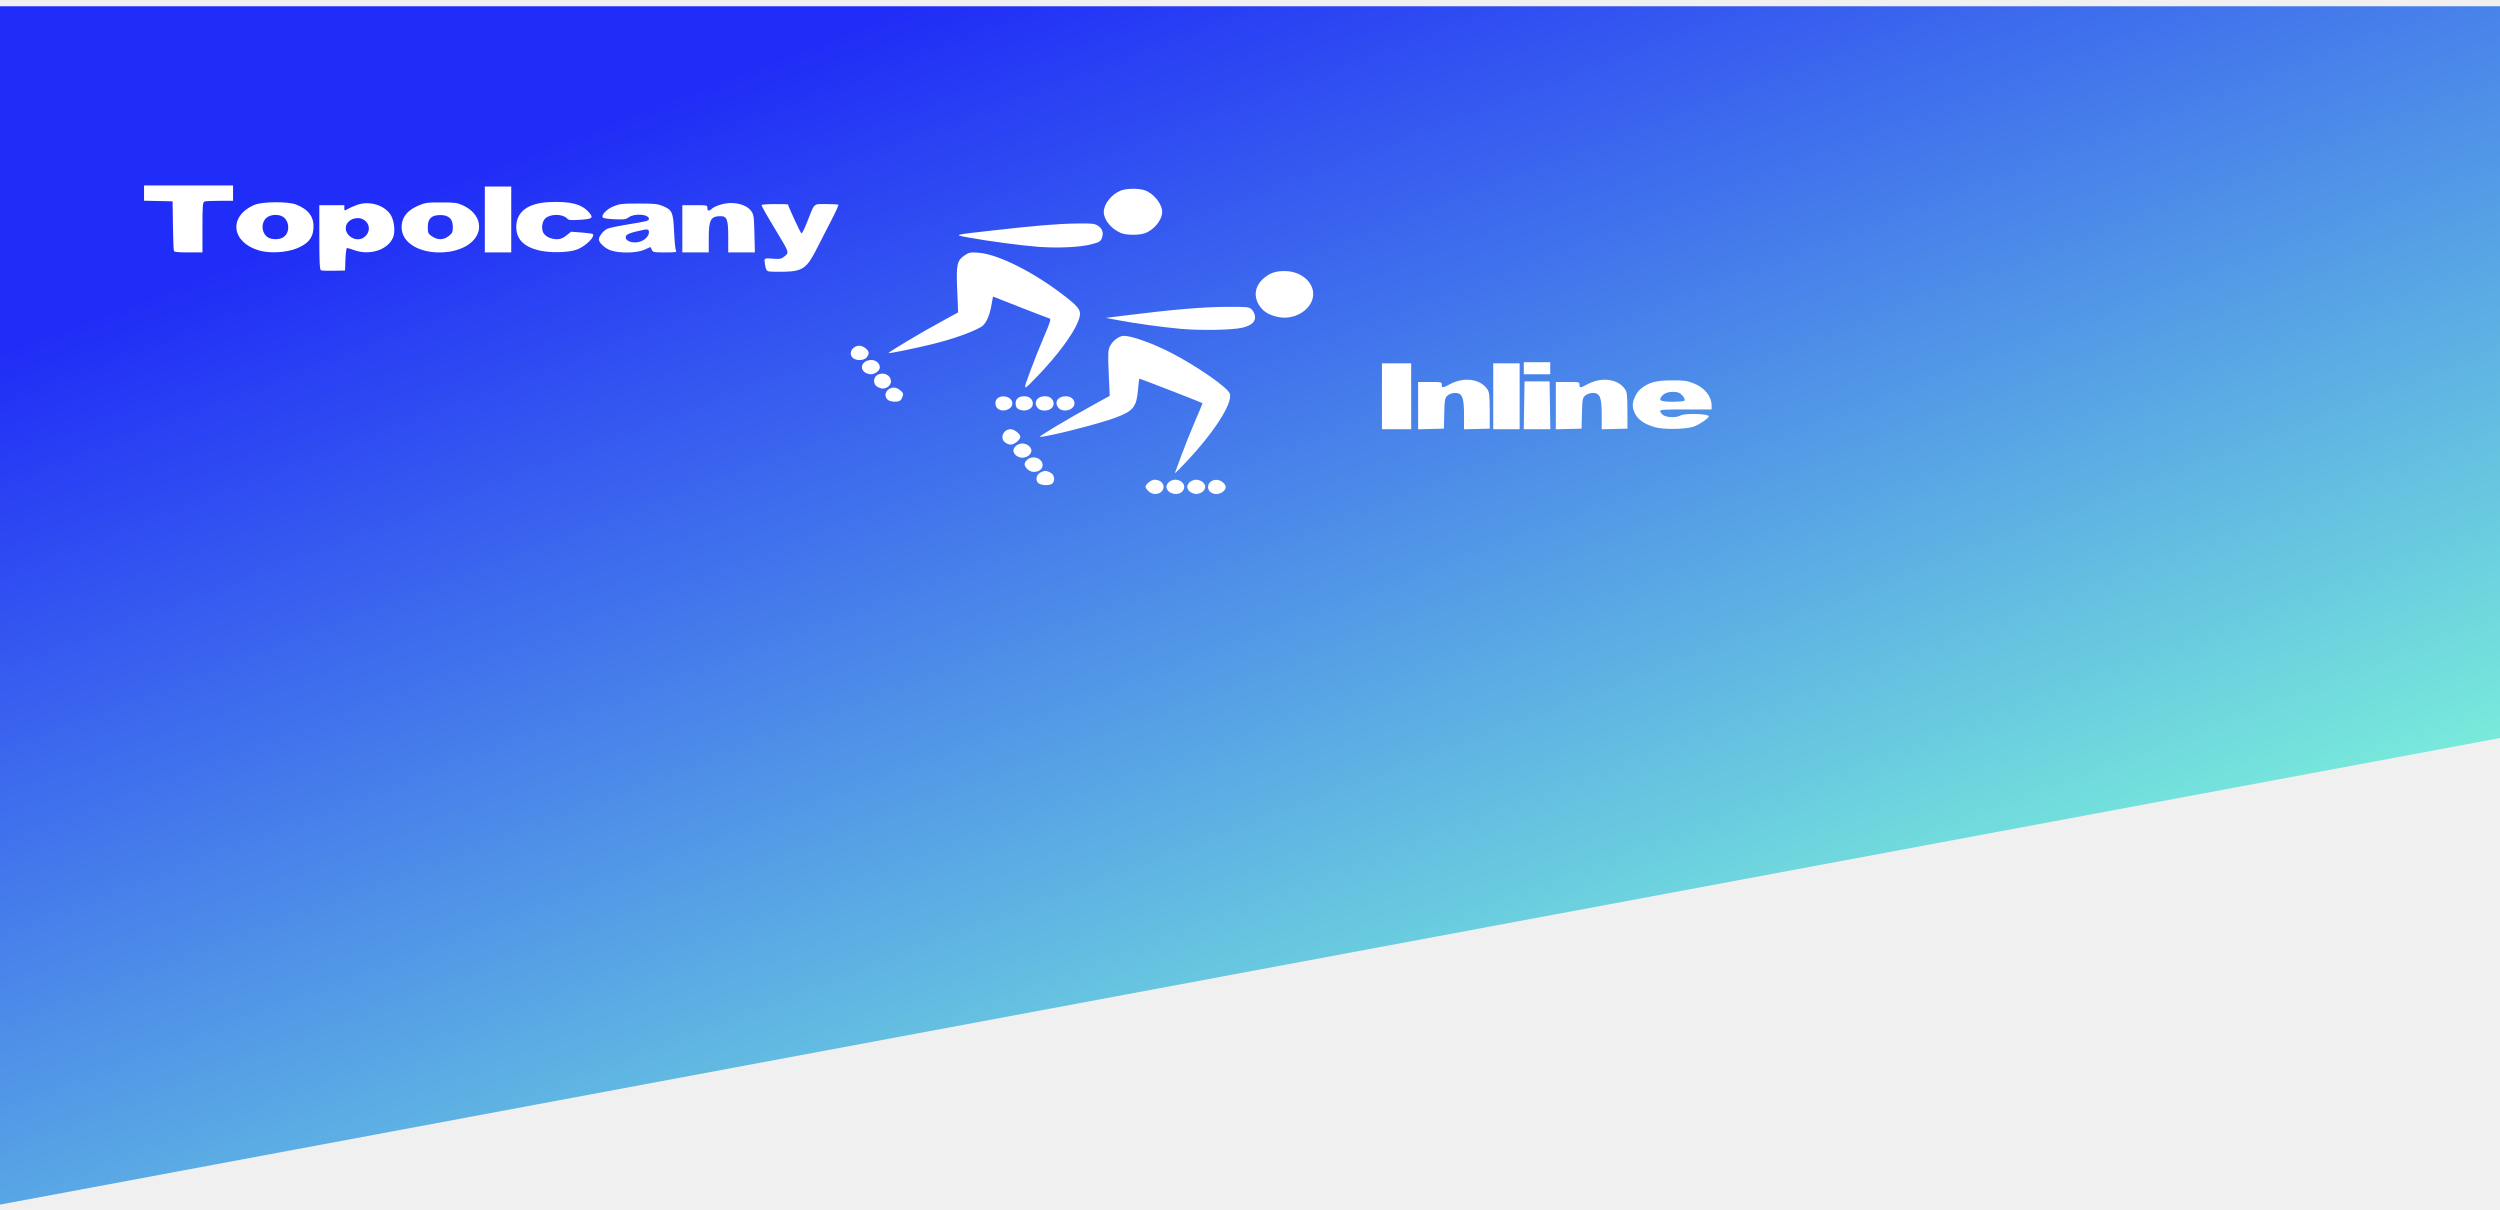
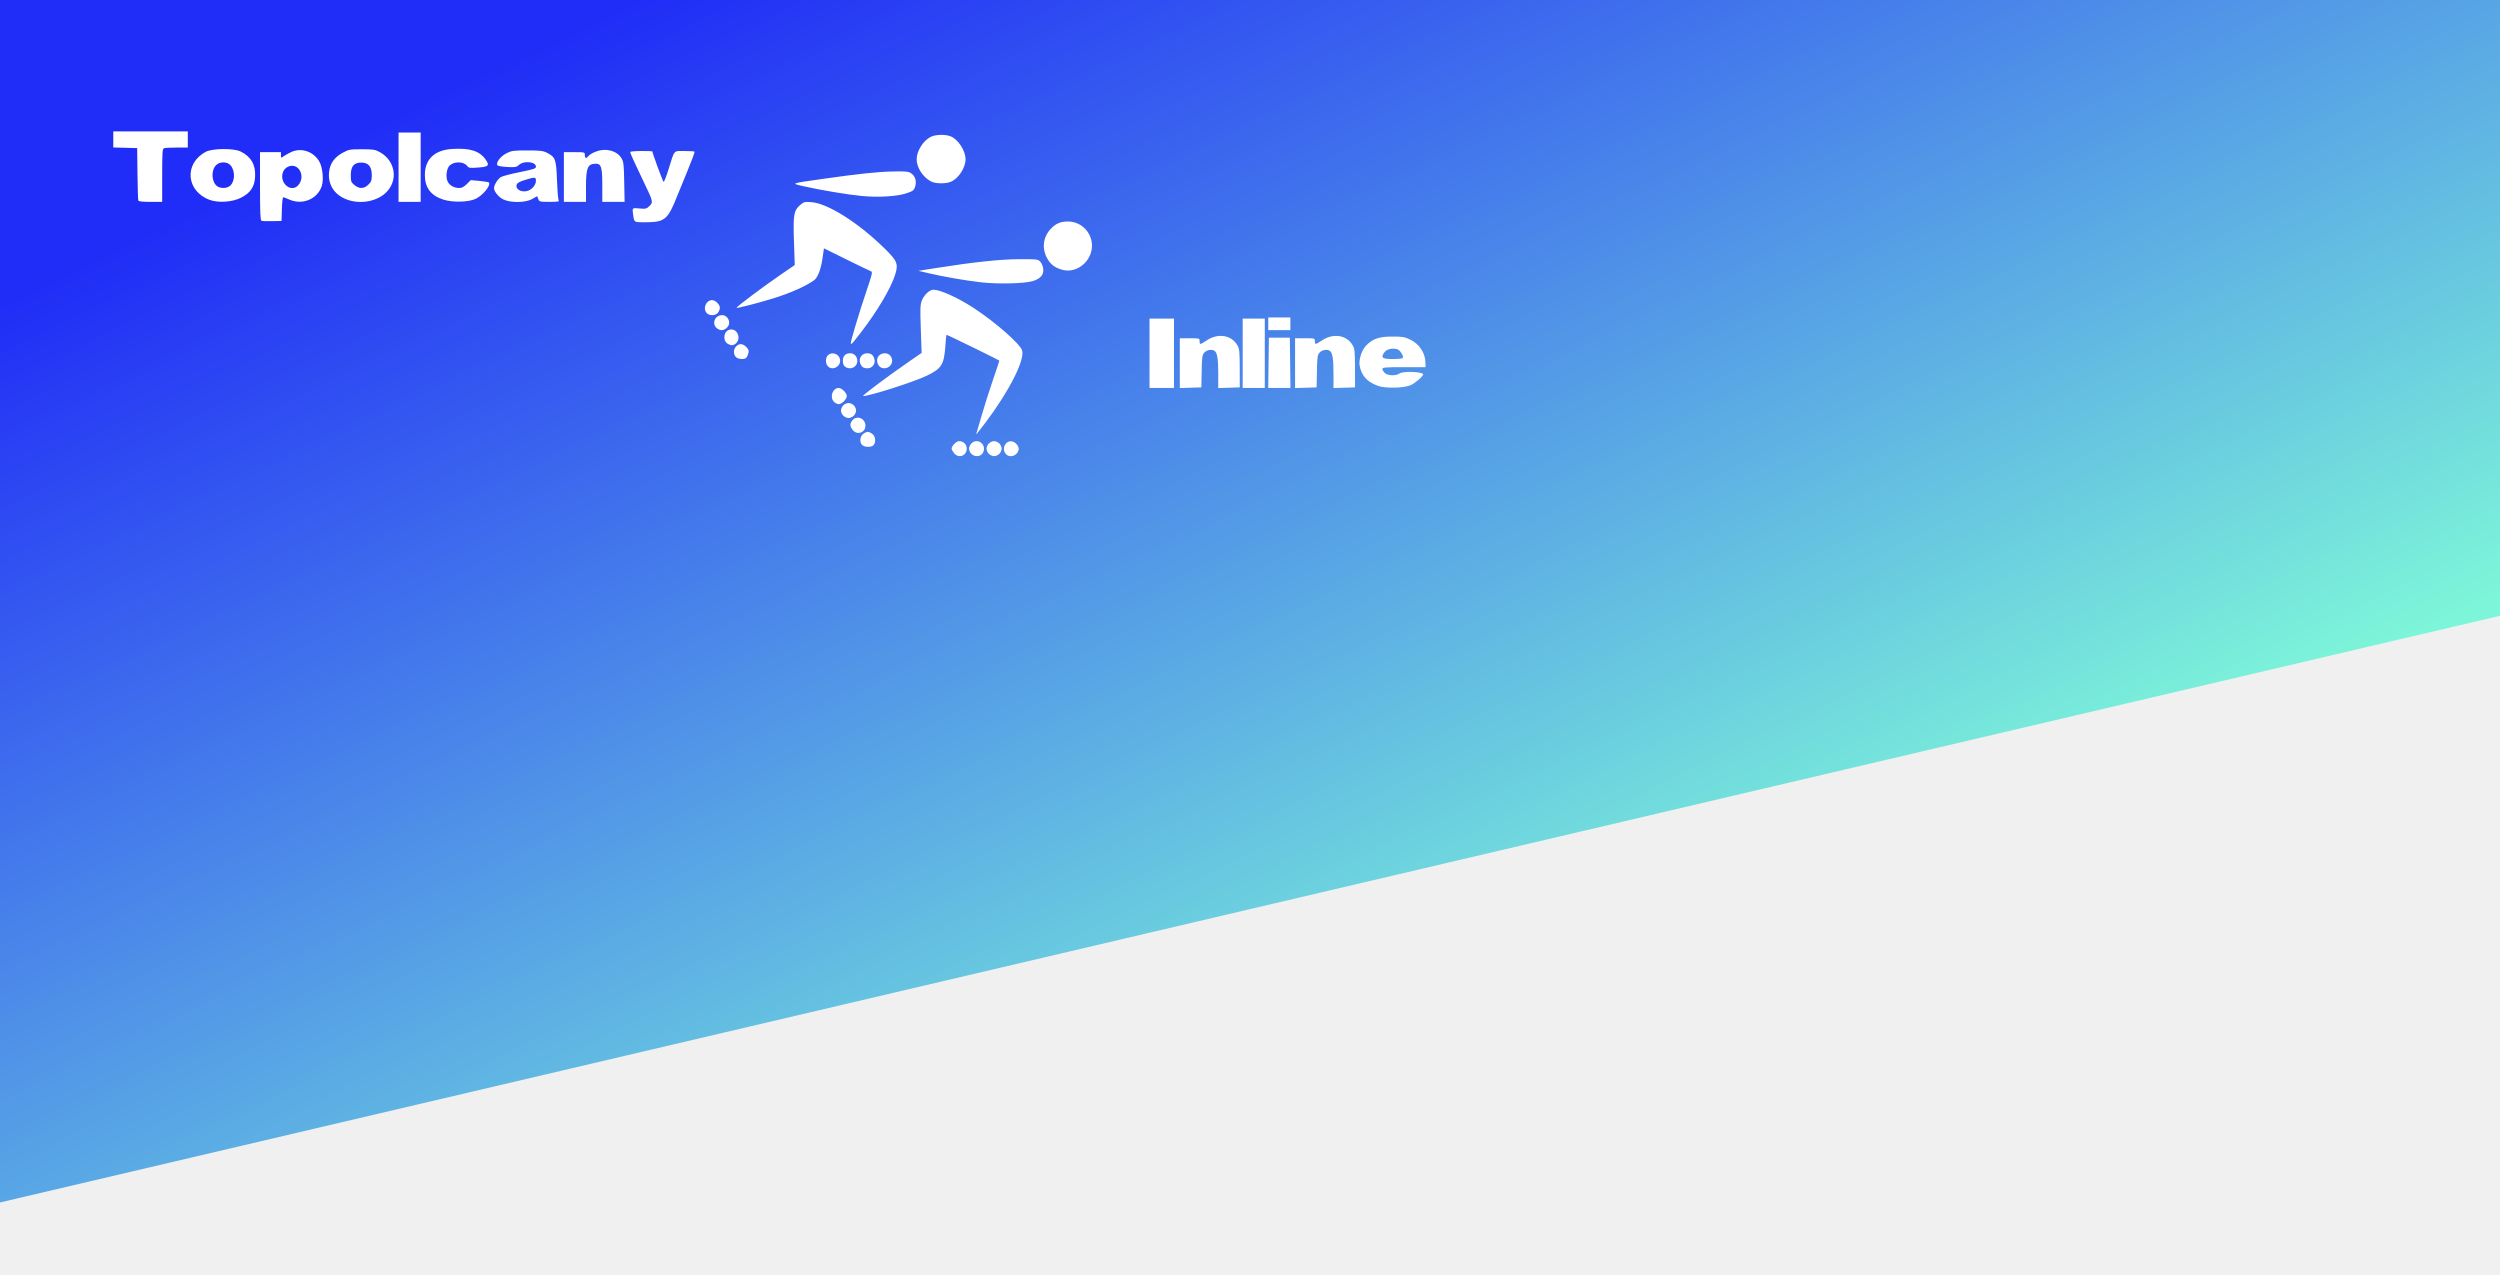
- <svg xmlns="http://www.w3.org/2000/svg" xmlns:xlink="http://www.w3.org/1999/xlink" width="100%" viewBox="0 0 310 150" version="1.1" id="svg5" xml:space="preserve">
+ <svg xmlns="http://www.w3.org/2000/svg" xmlns:xlink="http://www.w3.org/1999/xlink" width="100%" viewBox="0 0 310 158" version="1.1" id="svg5" xml:space="preserve">
  <defs id="defs2">
    <linearGradient id="linearGradient9268">
      <stop style="stop-color:#202cf7;stop-opacity:1" offset="0" id="stop9264" />
      <stop style="stop-color:#7df5d9;stop-opacity:1" offset="1" id="stop9266" />
    </linearGradient>
    <linearGradient xlink:href="#linearGradient9268" id="linearGradient9270" x1="40.277" y1="41.328" x2="90.361" y2="139.744" gradientUnits="userSpaceOnUse" gradientTransform="matrix(1.059545,0,0,1,-7.730337,-27.66863)" />
  </defs>
-   <g id="layer1" transform="matrix(1.791822,0,0,1.414671,-3.666519,1.269856)">
+   <g id="layer1" transform="matrix(1.499909,0,0,1.4891,-3.973234,-6.576438)">
    <path id="rect554" style="fill:url(#linearGradient9270);fill-opacity:1;stroke-width:0.273;stroke-dasharray:none" d="M -1.051,-0.35 H 210.471 L 210.842,55.337 -1.051,105.421 Z" />
    <path style="fill:#ffffff;stroke-width:0.096" d="m 81.518,42.148 c -0.11,-0.139 -0.199,-0.307 -0.199,-0.372 0,-0.219 0.397,-0.626 0.611,-0.626 0.364,0 0.64,0.265 0.64,0.616 0,0.617 -0.674,0.862 -1.052,0.381 z m 1.437,0.061 c -0.106,-0.106 -0.193,-0.301 -0.193,-0.433 0,-0.132 0.087,-0.327 0.193,-0.433 0.557,-0.557 1.365,0.194 0.909,0.845 -0.191,0.272 -0.647,0.283 -0.909,0.021 z m 1.444,0 c -0.106,-0.106 -0.193,-0.301 -0.193,-0.433 0,-0.132 0.087,-0.327 0.193,-0.433 0.106,-0.106 0.301,-0.193 0.433,-0.193 0.132,0 0.327,0.087 0.433,0.193 0.106,0.106 0.193,0.301 0.193,0.433 0,0.132 -0.087,0.327 -0.193,0.433 -0.106,0.106 -0.301,0.193 -0.433,0.193 -0.132,0 -0.327,-0.087 -0.433,-0.193 z m 1.411,0.016 c -0.377,-0.417 -0.062,-1.122 0.472,-1.058 0.336,0.04 0.664,0.462 0.575,0.741 -0.155,0.489 -0.734,0.664 -1.048,0.317 z m -11.852,-0.725 c -0.259,-0.19 -0.237,-0.719 0.04,-0.943 0.121,-0.098 0.296,-0.178 0.39,-0.178 0.094,0 0.27,0.08 0.39,0.178 0.247,0.2 0.297,0.681 0.095,0.924 -0.153,0.184 -0.675,0.195 -0.916,0.019 z m 9.421,-1.024 c 0.027,-0.079 0.223,-0.751 0.435,-1.492 0.212,-0.741 0.625,-2.054 0.919,-2.917 0.293,-0.863 0.534,-1.591 0.534,-1.618 0,-0.04 -4.292,-2.154 -4.374,-2.154 -0.014,0 -0.052,0.401 -0.086,0.89 -0.11,1.601 -0.31,1.926 -1.556,2.525 -1.094,0.526 -4.702,1.686 -5.243,1.686 -0.148,0 1.95,-1.587 3.787,-2.865 l 1.047,-0.728 -0.069,-1.984 c -0.06,-1.744 -0.049,-2.033 0.094,-2.391 0.188,-0.47 0.636,-0.888 0.952,-0.888 0.555,0 2.009,0.661 3.28,1.492 1.805,1.179 3.923,3.05 4.057,3.583 0.209,0.831 -1.113,3.432 -3.062,6.026 -0.704,0.937 -0.782,1.029 -0.716,0.835 z M 73.144,40.223 c -0.245,-0.312 -0.252,-0.526 -0.025,-0.807 0.364,-0.45 1.077,-0.156 1.077,0.444 0,0.588 -0.688,0.825 -1.052,0.363 z m -0.777,-1.19 c -0.106,-0.106 -0.193,-0.301 -0.193,-0.433 0,-0.132 0.087,-0.327 0.193,-0.433 0.106,-0.106 0.301,-0.193 0.433,-0.193 0.132,0 0.327,0.087 0.433,0.193 0.106,0.106 0.193,0.301 0.193,0.433 0,0.132 -0.087,0.327 -0.193,0.433 -0.106,0.106 -0.301,0.193 -0.433,0.193 -0.132,0 -0.327,-0.087 -0.433,-0.193 z M 71.597,37.878 c -0.379,-0.379 -0.118,-1.155 0.389,-1.155 0.256,0 0.669,0.416 0.669,0.674 0,0.258 -0.413,0.674 -0.669,0.674 -0.108,0 -0.284,-0.087 -0.389,-0.193 z m 26.085,-4.043 v -2.888 h 1.011 1.011 v 2.888 2.888 h -1.011 -1.011 z m 2.503,0.822 v -2.073 h 0.818 c 0.809,0 0.818,0.003 0.818,0.241 0,0.305 0.051,0.3 0.565,-0.048 0.951,-0.644 2.053,-0.477 2.56,0.39 0.167,0.284 0.189,0.511 0.193,1.915 l 0.003,1.592 -0.89,0.028 -0.89,0.028 v -1.249 c 0,-1.215 -0.085,-1.711 -0.319,-1.859 -0.223,-0.142 -0.613,-0.073 -0.817,0.144 -0.188,0.2 -0.209,0.343 -0.233,1.564 l -0.027,1.344 -0.89,0.028 -0.89,0.028 z m 5.198,-0.822 v -2.888 h 0.914 0.914 v 2.888 2.888 h -0.914 -0.914 z m 2.14,0.794 0.026,-2.094 h 0.866 0.866 l 0.026,2.094 0.026,2.094 h -0.918 -0.918 z m 2.192,0.028 V 32.584 h 0.818 c 0.809,0 0.818,0.003 0.818,0.241 0,0.305 0.051,0.3 0.565,-0.048 0.951,-0.644 2.053,-0.477 2.56,0.39 0.167,0.284 0.189,0.511 0.192,1.915 l 0.003,1.592 -0.89,0.028 -0.89,0.028 v -1.249 c 0,-1.215 -0.085,-1.711 -0.319,-1.859 -0.223,-0.142 -0.613,-0.073 -0.817,0.144 -0.188,0.2 -0.209,0.343 -0.233,1.564 l -0.027,1.344 -0.89,0.028 -0.89,0.028 z m 6.88,1.899 c -0.92,-0.33 -1.38,-0.832 -1.539,-1.682 -0.094,-0.503 0.166,-1.309 0.551,-1.703 0.54,-0.553 1.045,-0.725 2.145,-0.728 0.856,-0.003 1.022,0.026 1.496,0.259 0.765,0.376 1.247,1.135 1.247,1.964 v 0.325 h -1.781 c -1.519,0 -1.781,0.021 -1.781,0.144 0,0.079 0.087,0.231 0.193,0.337 0.233,0.233 0.929,0.263 1.209,0.051 0.288,-0.218 1.968,-0.157 1.968,0.071 0,0.16 -0.671,0.74 -1.045,0.902 -0.551,0.239 -2.068,0.273 -2.663,0.06 z m 2.022,-2.333 c 0.098,-0.159 -0.23,-0.671 -0.468,-0.73 -0.435,-0.109 -0.851,-0.005 -1.05,0.263 -0.328,0.441 -0.18,0.561 0.693,0.561 0.422,0 0.793,-0.042 0.825,-0.093 z m -47.533,0.687 c -0.211,-0.234 -0.203,-0.717 0.017,-0.916 0.386,-0.349 1.003,-0.062 1.003,0.466 0,0.537 -0.673,0.833 -1.02,0.45 z m 1.428,0.043 c -0.122,-0.089 -0.182,-0.251 -0.182,-0.493 0,-0.409 0.214,-0.626 0.619,-0.626 0.329,0 0.574,0.274 0.574,0.642 0,0.518 -0.58,0.791 -1.012,0.476 z m 1.354,-0.081 c -0.327,-0.466 -0.065,-1.037 0.476,-1.037 0.228,0 0.371,0.064 0.476,0.214 0.327,0.466 0.065,1.037 -0.476,1.037 -0.228,0 -0.371,-0.064 -0.476,-0.214 z m 1.444,0 c -0.34,-0.485 -0.072,-1.037 0.502,-1.037 0.537,0 0.795,0.671 0.407,1.059 -0.262,0.262 -0.718,0.251 -0.909,-0.021 z M 63.478,34.14 c -0.216,-0.239 -0.201,-0.649 0.033,-0.883 0.26,-0.26 0.537,-0.242 0.832,0.053 0.192,0.192 0.231,0.302 0.18,0.505 -0.036,0.143 -0.11,0.314 -0.165,0.38 -0.151,0.182 -0.697,0.147 -0.88,-0.055 z m 9.858,-2.485 c 0.26,-0.892 0.7,-2.29 0.978,-3.106 0.415,-1.219 0.48,-1.493 0.362,-1.532 -0.079,-0.026 -0.991,-0.469 -2.027,-0.984 L 70.766,25.097 70.646,25.929 c -0.135,0.938 -0.395,1.609 -0.708,1.835 -0.674,0.484 -1.942,1.053 -3.298,1.479 -1.207,0.379 -3.046,0.858 -3.097,0.806 -0.057,-0.057 2.206,-1.767 3.713,-2.806 l 1.097,-0.757 -0.066,-1.994 c -0.074,-2.239 -0.015,-2.561 0.55,-3.037 0.271,-0.228 0.355,-0.247 0.903,-0.203 1.355,0.109 3.873,1.712 6.012,3.828 1.083,1.071 1.179,1.305 0.903,2.2 -0.347,1.124 -1.461,3.022 -2.824,4.809 -1.028,1.348 -1.016,1.359 -0.494,-0.433 z m -10.574,1.356 c -0.314,-0.22 -0.301,-0.847 0.022,-1.059 0.423,-0.277 0.919,0.039 0.919,0.585 0,0.335 -0.267,0.624 -0.578,0.624 -0.082,0 -0.246,-0.067 -0.364,-0.15 z m -0.888,-1.294 c -0.397,-0.397 -0.1,-1.059 0.476,-1.059 0.319,0 0.583,0.293 0.583,0.647 0,0.29 -0.325,0.604 -0.626,0.604 -0.132,0 -0.327,-0.087 -0.433,-0.193 z m 45.624,-0.337 v -0.529 h 0.914 0.914 v 0.529 0.529 h -0.914 -0.914 z M 61.072,30.483 c -0.344,-0.381 -0.054,-1.075 0.45,-1.075 0.268,0 0.642,0.37 0.642,0.635 0,0.104 -0.067,0.285 -0.15,0.403 -0.189,0.27 -0.713,0.291 -0.942,0.038 z M 83.725,27.922 C 82.43,27.771 80.665,27.463 79.441,27.173 l -0.866,-0.205 1.396,-0.222 c 3.137,-0.5 5.324,-0.736 6.903,-0.746 1.465,-0.009 1.573,0.003 1.764,0.193 0.112,0.111 0.226,0.371 0.253,0.578 0.069,0.515 -0.208,0.852 -0.864,1.053 -0.688,0.211 -2.905,0.262 -4.302,0.099 z m 6.688,-1.056 c -0.57,-0.178 -0.891,-0.421 -1.157,-0.874 -0.485,-0.827 -0.398,-1.787 0.225,-2.477 0.433,-0.48 0.821,-0.654 1.463,-0.654 0.912,0 1.709,0.643 1.928,1.555 0.353,1.471 -1.067,2.886 -2.46,2.45 z M 55.27,22.897 c -0.16,-0.036 -0.217,-0.142 -0.265,-0.487 -0.098,-0.718 -0.121,-0.691 0.509,-0.634 0.523,0.047 0.59,0.031 0.827,-0.206 0.323,-0.323 0.317,-0.347 -0.492,-2.042 -0.783,-1.64 -1.097,-2.343 -1.097,-2.453 0,-0.046 0.411,-0.084 0.914,-0.084 0.503,0 0.914,0.012 0.914,0.027 0,0.148 0.868,2.524 0.929,2.543 0.045,0.014 0.231,-0.461 0.413,-1.056 0.507,-1.653 0.388,-1.514 1.304,-1.514 0.433,0 0.811,0.024 0.841,0.054 0.03,0.03 -0.226,0.734 -0.568,1.564 -0.342,0.83 -0.75,1.835 -0.906,2.232 -0.7,1.779 -0.997,2.048 -2.295,2.081 -0.453,0.012 -0.916,5.83e-4 -1.028,-0.024 z m -31.006,-0.097 c -0.092,-0.039 -0.12,-0.708 -0.12,-2.882 v -2.831 h 0.866 0.866 v 0.252 c 0,0.245 0.006,0.248 0.217,0.093 0.119,-0.088 0.407,-0.249 0.64,-0.359 0.824,-0.389 1.847,-0.036 2.317,0.799 0.271,0.482 0.372,1.52 0.199,2.043 -0.359,1.087 -1.606,1.606 -2.685,1.116 -0.231,-0.105 -0.457,-0.19 -0.502,-0.19 -0.045,0 -0.095,0.444 -0.11,0.987 l -0.027,0.987 -0.77,0.018 c -0.424,0.01 -0.824,-0.004 -0.89,-0.032 z m 3.027,-2.946 c 0.66,-0.727 0.063,-1.919 -0.787,-1.573 -0.563,0.229 -0.707,0.988 -0.282,1.493 0.312,0.371 0.774,0.405 1.069,0.08 z M 14.083,21.106 c -0.025,-0.066 -0.056,-1.073 -0.069,-2.238 l -0.025,-2.118 -0.987,-0.027 -0.987,-0.027 v -0.67 -0.67 h 3.08 3.08 v 0.674 0.674 h -0.907 c -0.499,0 -0.975,0.026 -1.059,0.058 -0.133,0.051 -0.152,0.341 -0.152,2.262 v 2.204 h -0.966 c -0.685,0 -0.979,-0.035 -1.01,-0.12 z m 5.897,-0.046 c -1.949,-0.723 -2.131,-3.032 -0.317,-4.004 0.542,-0.29 2.312,-0.306 2.875,-0.026 0.871,0.433 1.254,1.102 1.201,2.099 -0.045,0.849 -0.379,1.35 -1.168,1.753 -0.714,0.365 -1.873,0.445 -2.592,0.178 z m 1.633,-1.133 c 0.453,-0.317 0.514,-1.217 0.116,-1.722 -0.272,-0.346 -0.917,-0.356 -1.233,-0.019 -0.421,0.448 -0.353,1.413 0.122,1.746 0.259,0.182 0.733,0.18 0.995,-0.004 z m 9.868,1.158 c -1.125,-0.351 -1.741,-1.235 -1.628,-2.333 0.074,-0.719 0.435,-1.236 1.129,-1.617 0.495,-0.271 0.59,-0.289 1.585,-0.289 0.951,0 1.102,0.025 1.487,0.241 1.297,0.728 1.54,2.363 0.5,3.371 -0.728,0.706 -1.994,0.964 -3.073,0.627 z m 1.622,-1.295 c 0.242,-0.242 0.281,-0.355 0.281,-0.804 0,-0.694 -0.284,-1.032 -0.866,-1.032 -0.608,0 -0.867,0.312 -0.867,1.046 0,0.522 0.026,0.596 0.296,0.823 0.401,0.338 0.796,0.327 1.155,-0.032 z m 2.495,-1.451 v -2.888 h 0.914 0.914 v 2.888 2.888 h -0.914 -0.914 z m 3.687,2.694 c -1.015,-0.332 -1.505,-0.988 -1.512,-2.02 -0.008,-1.33 0.795,-2.106 2.269,-2.194 1.475,-0.088 2.264,0.169 2.765,0.901 0.332,0.485 0.238,0.581 -0.632,0.649 -0.675,0.052 -0.77,0.039 -0.899,-0.13 -0.306,-0.398 -1.125,-0.4 -1.483,-0.005 -0.226,0.25 -0.303,0.896 -0.151,1.263 0.142,0.342 0.533,0.575 0.966,0.575 0.217,0 0.397,-0.094 0.632,-0.329 l 0.329,-0.329 0.716,0.068 c 0.394,0.038 0.744,0.096 0.777,0.129 0.202,0.202 -0.453,1.039 -1.055,1.347 -0.585,0.299 -1.926,0.336 -2.723,0.075 z m 5.002,0.004 c -0.388,-0.176 -0.795,-0.662 -0.796,-0.951 -7.37e-4,-0.279 0.328,-0.8 0.591,-0.936 0.152,-0.079 0.785,-0.247 1.407,-0.374 1.314,-0.268 1.467,-0.319 1.467,-0.484 0,-0.414 -1.002,-0.516 -1.4,-0.142 -0.198,0.186 -0.307,0.206 -0.949,0.174 -0.399,-0.02 -0.769,-0.081 -0.823,-0.135 -0.183,-0.183 0.223,-0.746 0.726,-1.005 0.428,-0.22 0.573,-0.241 1.721,-0.241 1.063,0 1.311,0.029 1.633,0.193 0.702,0.357 0.769,0.539 0.829,2.244 0.029,0.83 0.088,1.585 0.131,1.678 0.07,0.153 0.003,0.168 -0.753,0.168 -0.794,0 -0.835,-0.01 -0.921,-0.237 l -0.09,-0.237 -0.413,0.236 c -0.542,0.31 -1.731,0.335 -2.36,0.049 z m 2.122,-0.785 c 0.317,-0.162 0.543,-0.487 0.545,-0.783 0.003,-0.32 -0.07,-0.325 -0.896,-0.07 -0.449,0.139 -0.648,0.251 -0.693,0.392 -0.138,0.436 0.522,0.728 1.044,0.461 z m 2.857,-1.096 v -2.069 h 0.866 c 0.86,0 0.866,0.002 0.866,0.241 0,0.278 0.113,0.309 0.301,0.081 0.21,-0.253 0.866,-0.51 1.309,-0.512 0.608,-0.003 1.141,0.248 1.396,0.657 0.201,0.323 0.221,0.484 0.25,2.012 l 0.032,1.66 h -0.922 -0.922 v -1.374 c 0,-1.501 -0.088,-1.802 -0.527,-1.802 -0.683,0 -0.821,0.321 -0.821,1.92 v 1.256 h -0.914 -0.914 z m 24.642,1.583 c -1.134,-0.108 -3.488,-0.504 -4.766,-0.801 -1.137,-0.264 -1.222,-0.23 1.588,-0.633 2.997,-0.43 4.551,-0.593 5.841,-0.612 1.054,-0.016 1.2,0.003 1.442,0.183 0.32,0.239 0.428,0.66 0.283,1.108 -0.094,0.289 -0.176,0.35 -0.733,0.536 -0.758,0.253 -2.311,0.346 -3.654,0.218 z m 5.726,-1.204 c -0.68,-0.352 -1.203,-1.158 -1.203,-1.852 0,-0.704 0.554,-1.581 1.19,-1.883 0.403,-0.191 1.206,-0.204 1.634,-0.025 0.613,0.256 1.219,1.203 1.218,1.901 -0.002,0.717 -0.584,1.613 -1.224,1.88 -0.416,0.174 -1.26,0.163 -1.615,-0.021 z" id="path189" />
  </g>
</svg>
